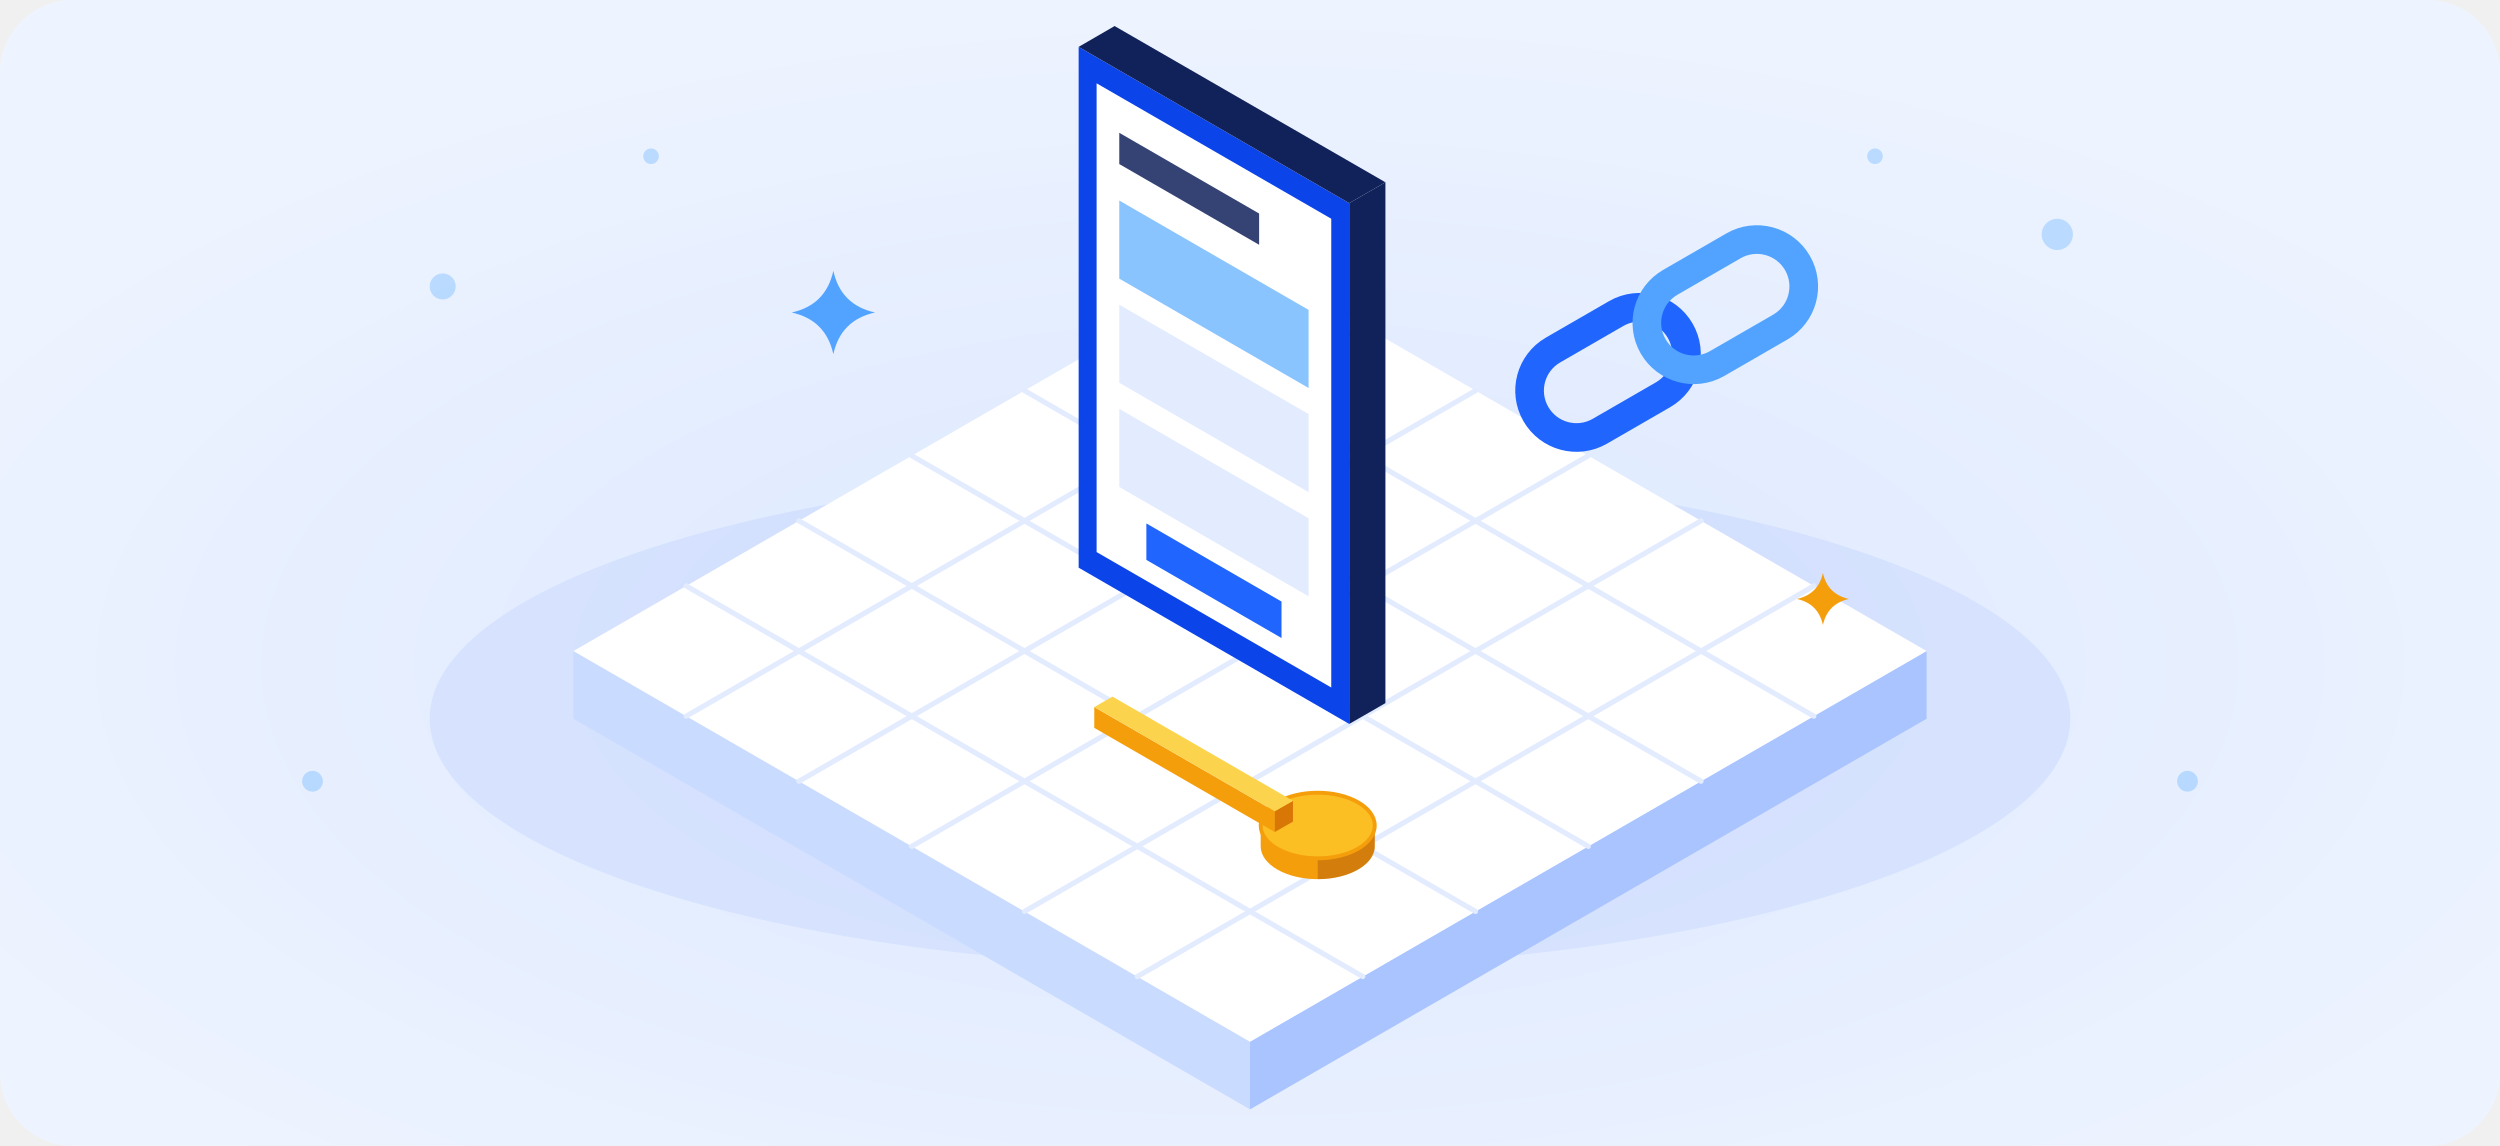
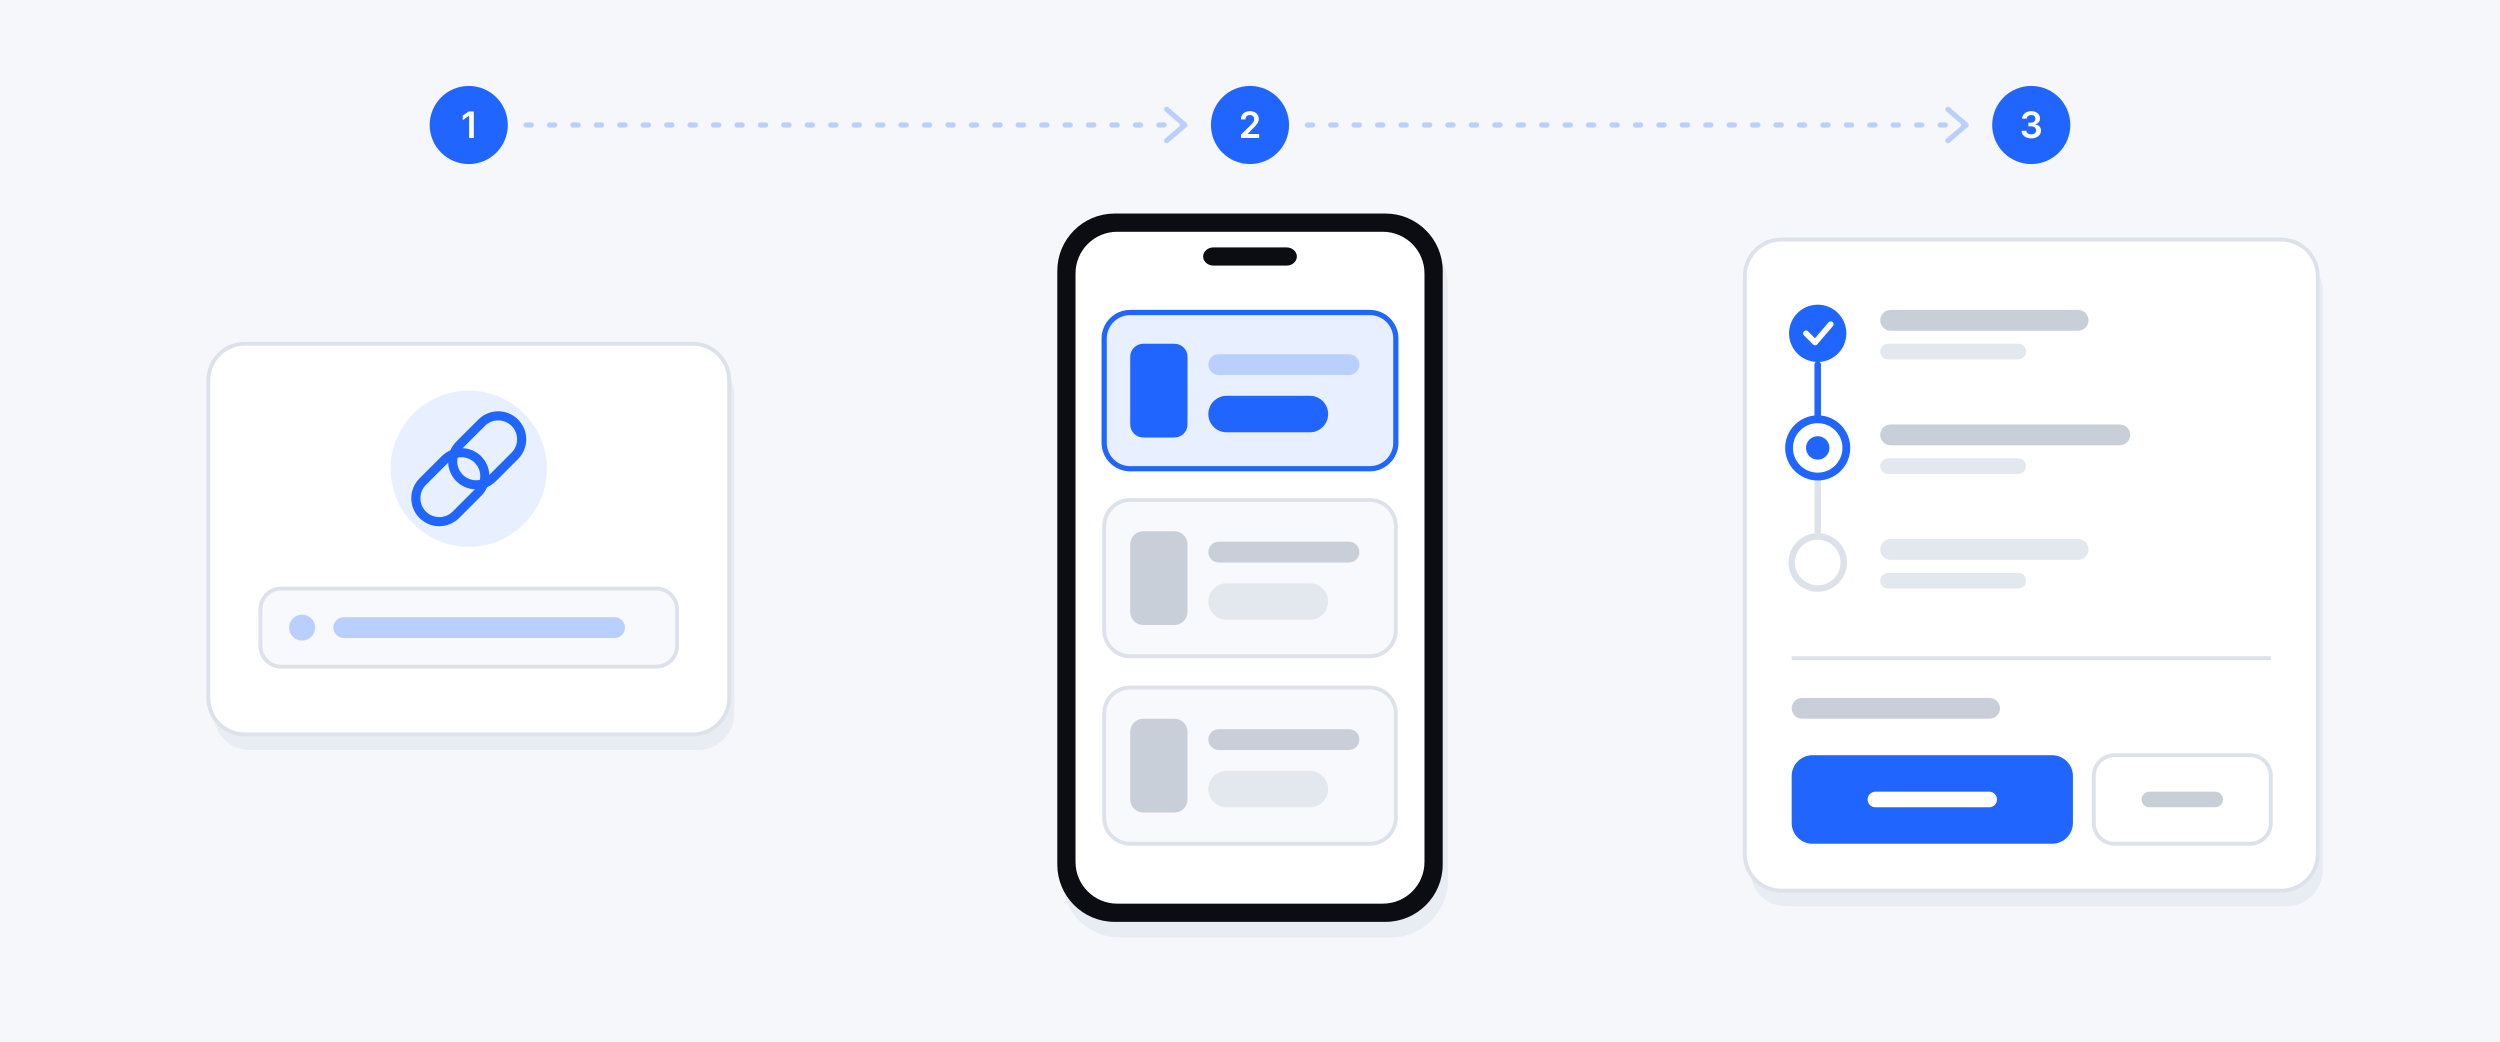
- <svg xmlns="http://www.w3.org/2000/svg" width="960" height="440" viewBox="0 0 960 440">
-   <defs>
-     <radialGradient id="bg" cx="50%" cy="58%" r="60%">
-       <stop offset="0" stop-color="#dbe7ff" />
-       <stop offset="1" stop-color="#eef4ff" />
-     </radialGradient>
-   </defs>
-   <rect width="960" height="440" rx="28" fill="url(#bg)" />
-   <circle cx="170" cy="110" r="5" fill="#89c4ff" opacity="0.5" />
-   <circle cx="790" cy="90" r="6" fill="#89c4ff" opacity="0.5" />
-   <circle cx="840" cy="300" r="4" fill="#89c4ff" opacity="0.5" />
-   <circle cx="120" cy="300" r="4" fill="#89c4ff" opacity="0.5" />
-   <circle cx="720" cy="60" r="3" fill="#89c4ff" opacity="0.5" />
-   <circle cx="250" cy="60" r="3" fill="#89c4ff" opacity="0.5" />
-   <ellipse cx="480" cy="276.0" rx="315.0" ry="96.0" fill="#0b45ea" opacity="0.07" />
-   <polygon points="220.2,250.0 480.0,400.0 480.0,426.0 220.2,276.0" fill="#c9dbff" />
-   <polygon points="739.8,250.0 480.0,400.0 480.0,426.0 739.8,276.0" fill="#a9c4ff" />
-   <polygon points="480.0,100.0 739.8,250.0 480.0,400.0 220.2,250.0" fill="#ffffff" />
-   <line x1="523.3" y1="125.0" x2="263.5" y2="275.0" stroke="#e3ecff" stroke-width="2" stroke-linecap="round" />
-   <line x1="436.7" y1="125.0" x2="696.5" y2="275.0" stroke="#e3ecff" stroke-width="2" stroke-linecap="round" />
-   <line x1="566.6" y1="150.0" x2="306.8" y2="300.0" stroke="#e3ecff" stroke-width="2" stroke-linecap="round" />
-   <line x1="393.4" y1="150.0" x2="653.2" y2="300.0" stroke="#e3ecff" stroke-width="2" stroke-linecap="round" />
-   <line x1="609.9" y1="175.0" x2="350.1" y2="325.0" stroke="#e3ecff" stroke-width="2" stroke-linecap="round" />
-   <line x1="350.1" y1="175.0" x2="609.9" y2="325.0" stroke="#e3ecff" stroke-width="2" stroke-linecap="round" />
-   <line x1="653.2" y1="200.0" x2="393.4" y2="350.0" stroke="#e3ecff" stroke-width="2" stroke-linecap="round" />
-   <line x1="306.8" y1="200.0" x2="566.6" y2="350.0" stroke="#e3ecff" stroke-width="2" stroke-linecap="round" />
-   <line x1="696.5" y1="225.0" x2="436.7" y2="375.0" stroke="#e3ecff" stroke-width="2" stroke-linecap="round" />
-   <line x1="263.5" y1="225.0" x2="523.3" y2="375.0" stroke="#e3ecff" stroke-width="2" stroke-linecap="round" />
-   <polygon points="414.2,18.0 518.1,78.0 518.1,278.0 414.2,218.0" fill="#0b45ea" />
-   <polygon points="532.0,70.0 518.1,78.0 518.1,278.0 532.0,270.0" fill="#11225a" />
-   <polygon points="428.0,10.0 532.0,70.0 518.1,78.0 414.2,18.0" fill="#11225a" />
-   <polygon points="421.1,32.0 511.2,84.0 511.2,264.0 421.1,212.0" fill="#ffffff" />
-   <polygon points="429.8,51.0 483.5,82.0 483.5,94.0 429.8,63.0" fill="#11225a" opacity="0.85" />
-   <polygon points="429.8,77.0 502.5,119.0 502.5,149.0 429.8,107.0" fill="#89c4ff" />
-   <polygon points="429.8,117.0 502.5,159.0 502.5,189.0 429.8,147.0" fill="#e3ecff" />
-   <polygon points="429.8,157.0 502.5,199.0 502.5,229.0 429.8,187.0" fill="#e3ecff" />
-   <polygon points="440.2,201.0 492.1,231.0 492.1,245.0 440.2,215.0" fill="#1F65FE" />
-   <g transform="rotate(-30 640 130)">
-     <rect x="582" y="112" width="64" height="36" rx="18" fill="none" stroke="#1F65FE" stroke-width="11" />
-     <rect x="634" y="112" width="64" height="36" rx="18" fill="none" stroke="#51a3ff" stroke-width="11" />
+ <svg xmlns="http://www.w3.org/2000/svg" width="960" height="400" viewBox="0 0 960 400">
+   <rect width="960" height="400" fill="#f5f7fb" />
+   <path d="M202,48 L454,48" fill="none" stroke="#b9d0ff" stroke-width="2" stroke-linecap="round" stroke-linejoin="round" stroke-dasharray="2 7" />
+   <path d="M448,42 L455,48 L448,54" fill="none" stroke="#b9d0ff" stroke-width="2" stroke-linecap="round" stroke-linejoin="round" />
+   <path d="M502,48 L754,48" fill="none" stroke="#b9d0ff" stroke-width="2" stroke-linecap="round" stroke-linejoin="round" stroke-dasharray="2 7" />
+   <path d="M748,42 L755,48 L748,54" fill="none" stroke="#b9d0ff" stroke-width="2" stroke-linecap="round" stroke-linejoin="round" />
+   <circle cx="180" cy="48" r="15" fill="#1F65FE" />
+   <text x="180" y="53" text-anchor="middle" font-family="Inter,Arial,Helvetica,sans-serif" font-size="14" font-weight="600" fill="#ffffff">1</text>
+   <circle cx="480" cy="48" r="15" fill="#1F65FE" />
+   <text x="480" y="53" text-anchor="middle" font-family="Inter,Arial,Helvetica,sans-serif" font-size="14" font-weight="600" fill="#ffffff">2</text>
+   <circle cx="780" cy="48" r="15" fill="#1F65FE" />
+   <text x="780" y="53" text-anchor="middle" font-family="Inter,Arial,Helvetica,sans-serif" font-size="14" font-weight="600" fill="#ffffff">3</text>
+   <rect x="82" y="138" width="200" height="150" rx="14" fill="#e8ecf3" />
+   <rect x="80" y="132" width="200" height="150" rx="14" fill="#ffffff" stroke="#dde2ea" stroke-width="1.5" />
+   <circle cx="180" cy="180" r="30" fill="#e8f0ff" />
+   <g transform="rotate(-45 180 180)">
+     <rect x="155" y="171" width="30" height="18" rx="9" fill="none" stroke="#1F65FE" stroke-width="3.5" />
+     <rect x="175" y="171" width="30" height="18" rx="9" fill="none" stroke="#1F65FE" stroke-width="3.5" />
  </g>
-   <path d="M484.1,325.0 A21.9,12.6 0 0 0 527.9,325.0 L527.9,317.0 L484.1,317.0 Z" fill="#f59e0b" />
-   <path d="M506.0,337.6 A21.9,12.6 0 0 0 527.9,325.0 L527.9,317.0 L506.0,317.0 Z" fill="#92400e" opacity="0.35" />
-   <ellipse cx="506.0" cy="317.0" rx="21.9" ry="12.6" fill="#fbbf24" stroke="#f59e0b" stroke-width="1.5" />
-   <polygon points="420.2,271.5 489.5,311.5 489.5,319.5 420.2,279.5" fill="#f59e0b" />
-   <polygon points="496.5,307.5 489.5,311.5 489.5,319.5 496.5,315.5" fill="#d97706" />
-   <polygon points="427.2,267.5 496.5,307.5 489.5,311.5 420.2,271.5" fill="#fcd34d" />
-   <path d="M320,104 Q322.88,117.12 336,120 Q322.88,122.88 320,136 Q317.12,122.88 304,120 Q317.12,117.12 320,104 Z" fill="#51a3ff" />
-   <path d="M700,220 Q701.8,228.2 710,230 Q701.8,231.8 700,240 Q698.2,231.8 690,230 Q698.2,228.2 700,220 Z" fill="#f59e0b" />
+   <rect x="100" y="226" width="160" height="30" rx="8" fill="#f8f9fc" stroke="#dde2ea" stroke-width="1.5" />
+   <circle cx="116" cy="241" r="5" fill="#b9d0ff" />
+   <rect x="128" y="237" width="112" height="8" rx="4" fill="#b9d0ff" />
+   <rect x="408" y="88" width="148" height="272" rx="22" fill="#e8ecf3" />
+   <rect x="406" y="82" width="148" height="272" rx="22" fill="#0b0d12" />
+   <rect x="413" y="89" width="134" height="258" rx="16" fill="#ffffff" />
+   <rect x="462" y="95" width="36" height="7" rx="4" fill="#0b0d12" />
+   <rect x="424" y="120" width="112" height="60" rx="10" fill="#e8f0ff" stroke="#1F65FE" stroke-width="2" />
+   <rect x="434" y="132" width="22" height="36" rx="5" fill="#1F65FE" />
+   <rect x="464" y="136" width="58" height="8" rx="4" fill="#b9d0ff" />
+   <rect x="464" y="152" width="46" height="14" rx="7" fill="#1F65FE" />
+   <rect x="424" y="192" width="112" height="60" rx="10" fill="#f8f9fc" stroke="#dde2ea" stroke-width="1.5" />
+   <rect x="434" y="204" width="22" height="36" rx="5" fill="#c9cfd9" />
+   <rect x="464" y="208" width="58" height="8" rx="4" fill="#c9cfd9" />
+   <rect x="464" y="224" width="46" height="14" rx="7" fill="#e3e7ee" />
+   <rect x="424" y="264" width="112" height="60" rx="10" fill="#f8f9fc" stroke="#dde2ea" stroke-width="1.5" />
+   <rect x="434" y="276" width="22" height="36" rx="5" fill="#c9cfd9" />
+   <rect x="464" y="280" width="58" height="8" rx="4" fill="#c9cfd9" />
+   <rect x="464" y="296" width="46" height="14" rx="7" fill="#e3e7ee" />
+   <rect x="672" y="98" width="220" height="250" rx="14" fill="#e8ecf3" />
+   <rect x="670" y="92" width="220" height="250" rx="14" fill="#ffffff" stroke="#dde2ea" stroke-width="1.5" />
+   <path d="M698,140 L698,160" fill="none" stroke="#1F65FE" stroke-width="2.5" stroke-linecap="round" stroke-linejoin="round" />
+   <circle cx="698" cy="128" r="11" fill="#1F65FE" />
+   <path d="M693.5,128 L697,131.5 L703,124.5" fill="none" stroke="#ffffff" stroke-width="2.2" stroke-linecap="round" stroke-linejoin="round" />
+   <rect x="722" y="119" width="80" height="8" rx="4" fill="#c9cfd9" />
+   <rect x="722" y="132" width="56" height="6" rx="3" fill="#e3e7ee" />
+   <path d="M698,184 L698,204" fill="none" stroke="#dde2ea" stroke-width="2.5" stroke-linecap="round" stroke-linejoin="round" />
+   <circle cx="698" cy="172" r="11" fill="#ffffff" stroke="#1F65FE" stroke-width="3" />
+   <circle cx="698" cy="172" r="4.5" fill="#1F65FE" />
+   <rect x="722" y="163" width="96" height="8" rx="4" fill="#c9cfd9" />
+   <rect x="722" y="176" width="56" height="6" rx="3" fill="#e3e7ee" />
+   <circle cx="698" cy="216" r="10" fill="#ffffff" stroke="#dde2ea" stroke-width="2.5" />
+   <rect x="722" y="207" width="80" height="8" rx="4" fill="#e3e7ee" />
+   <rect x="722" y="220" width="56" height="6" rx="3" fill="#e3e7ee" />
+   <rect x="688" y="252" width="184" height="1.5" rx="0" fill="#dde2ea" />
+   <rect x="688" y="268" width="80" height="8" rx="4" fill="#c9cfd9" />
+   <rect x="688" y="290" width="108" height="34" rx="8" fill="#1F65FE" />
+   <rect x="717.16" y="304" width="49.68" height="6" rx="3" fill="#ffffff" />
+   <rect x="804" y="290" width="68" height="34" rx="8" fill="#ffffff" stroke="#dde2ea" stroke-width="1.5" />
+   <rect x="822.36" y="304" width="31.28" height="6" rx="3" fill="#c9cfd9" />
</svg>
